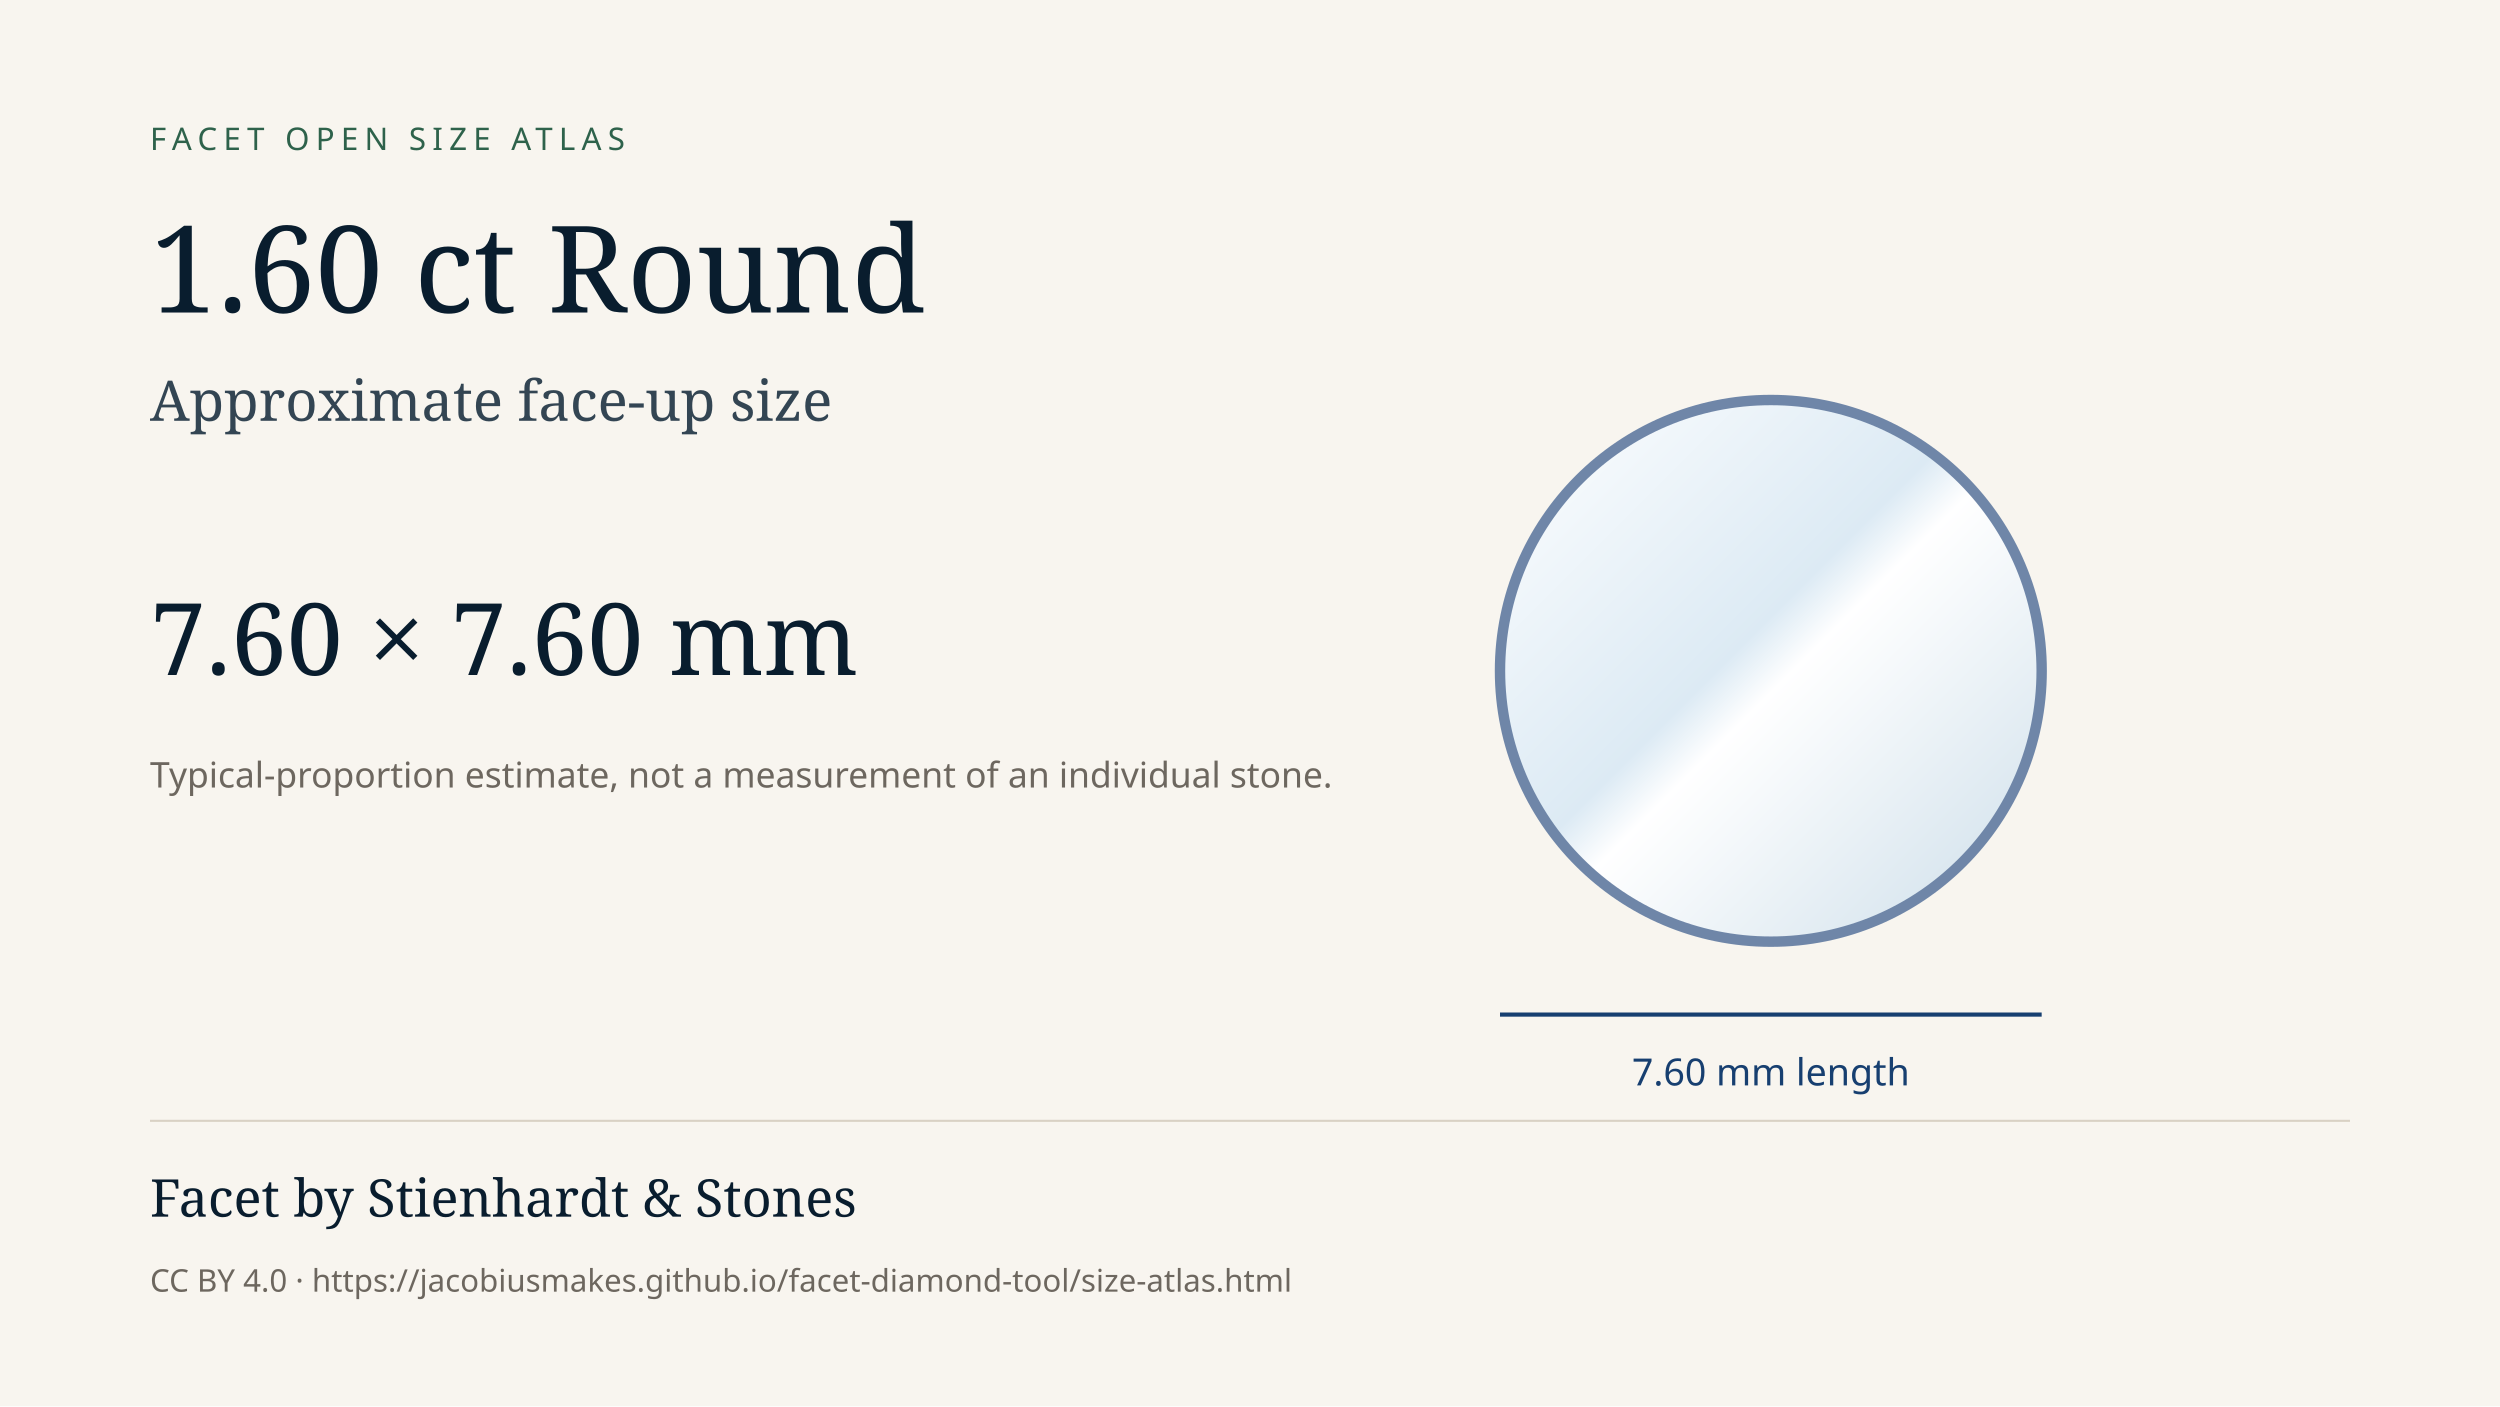
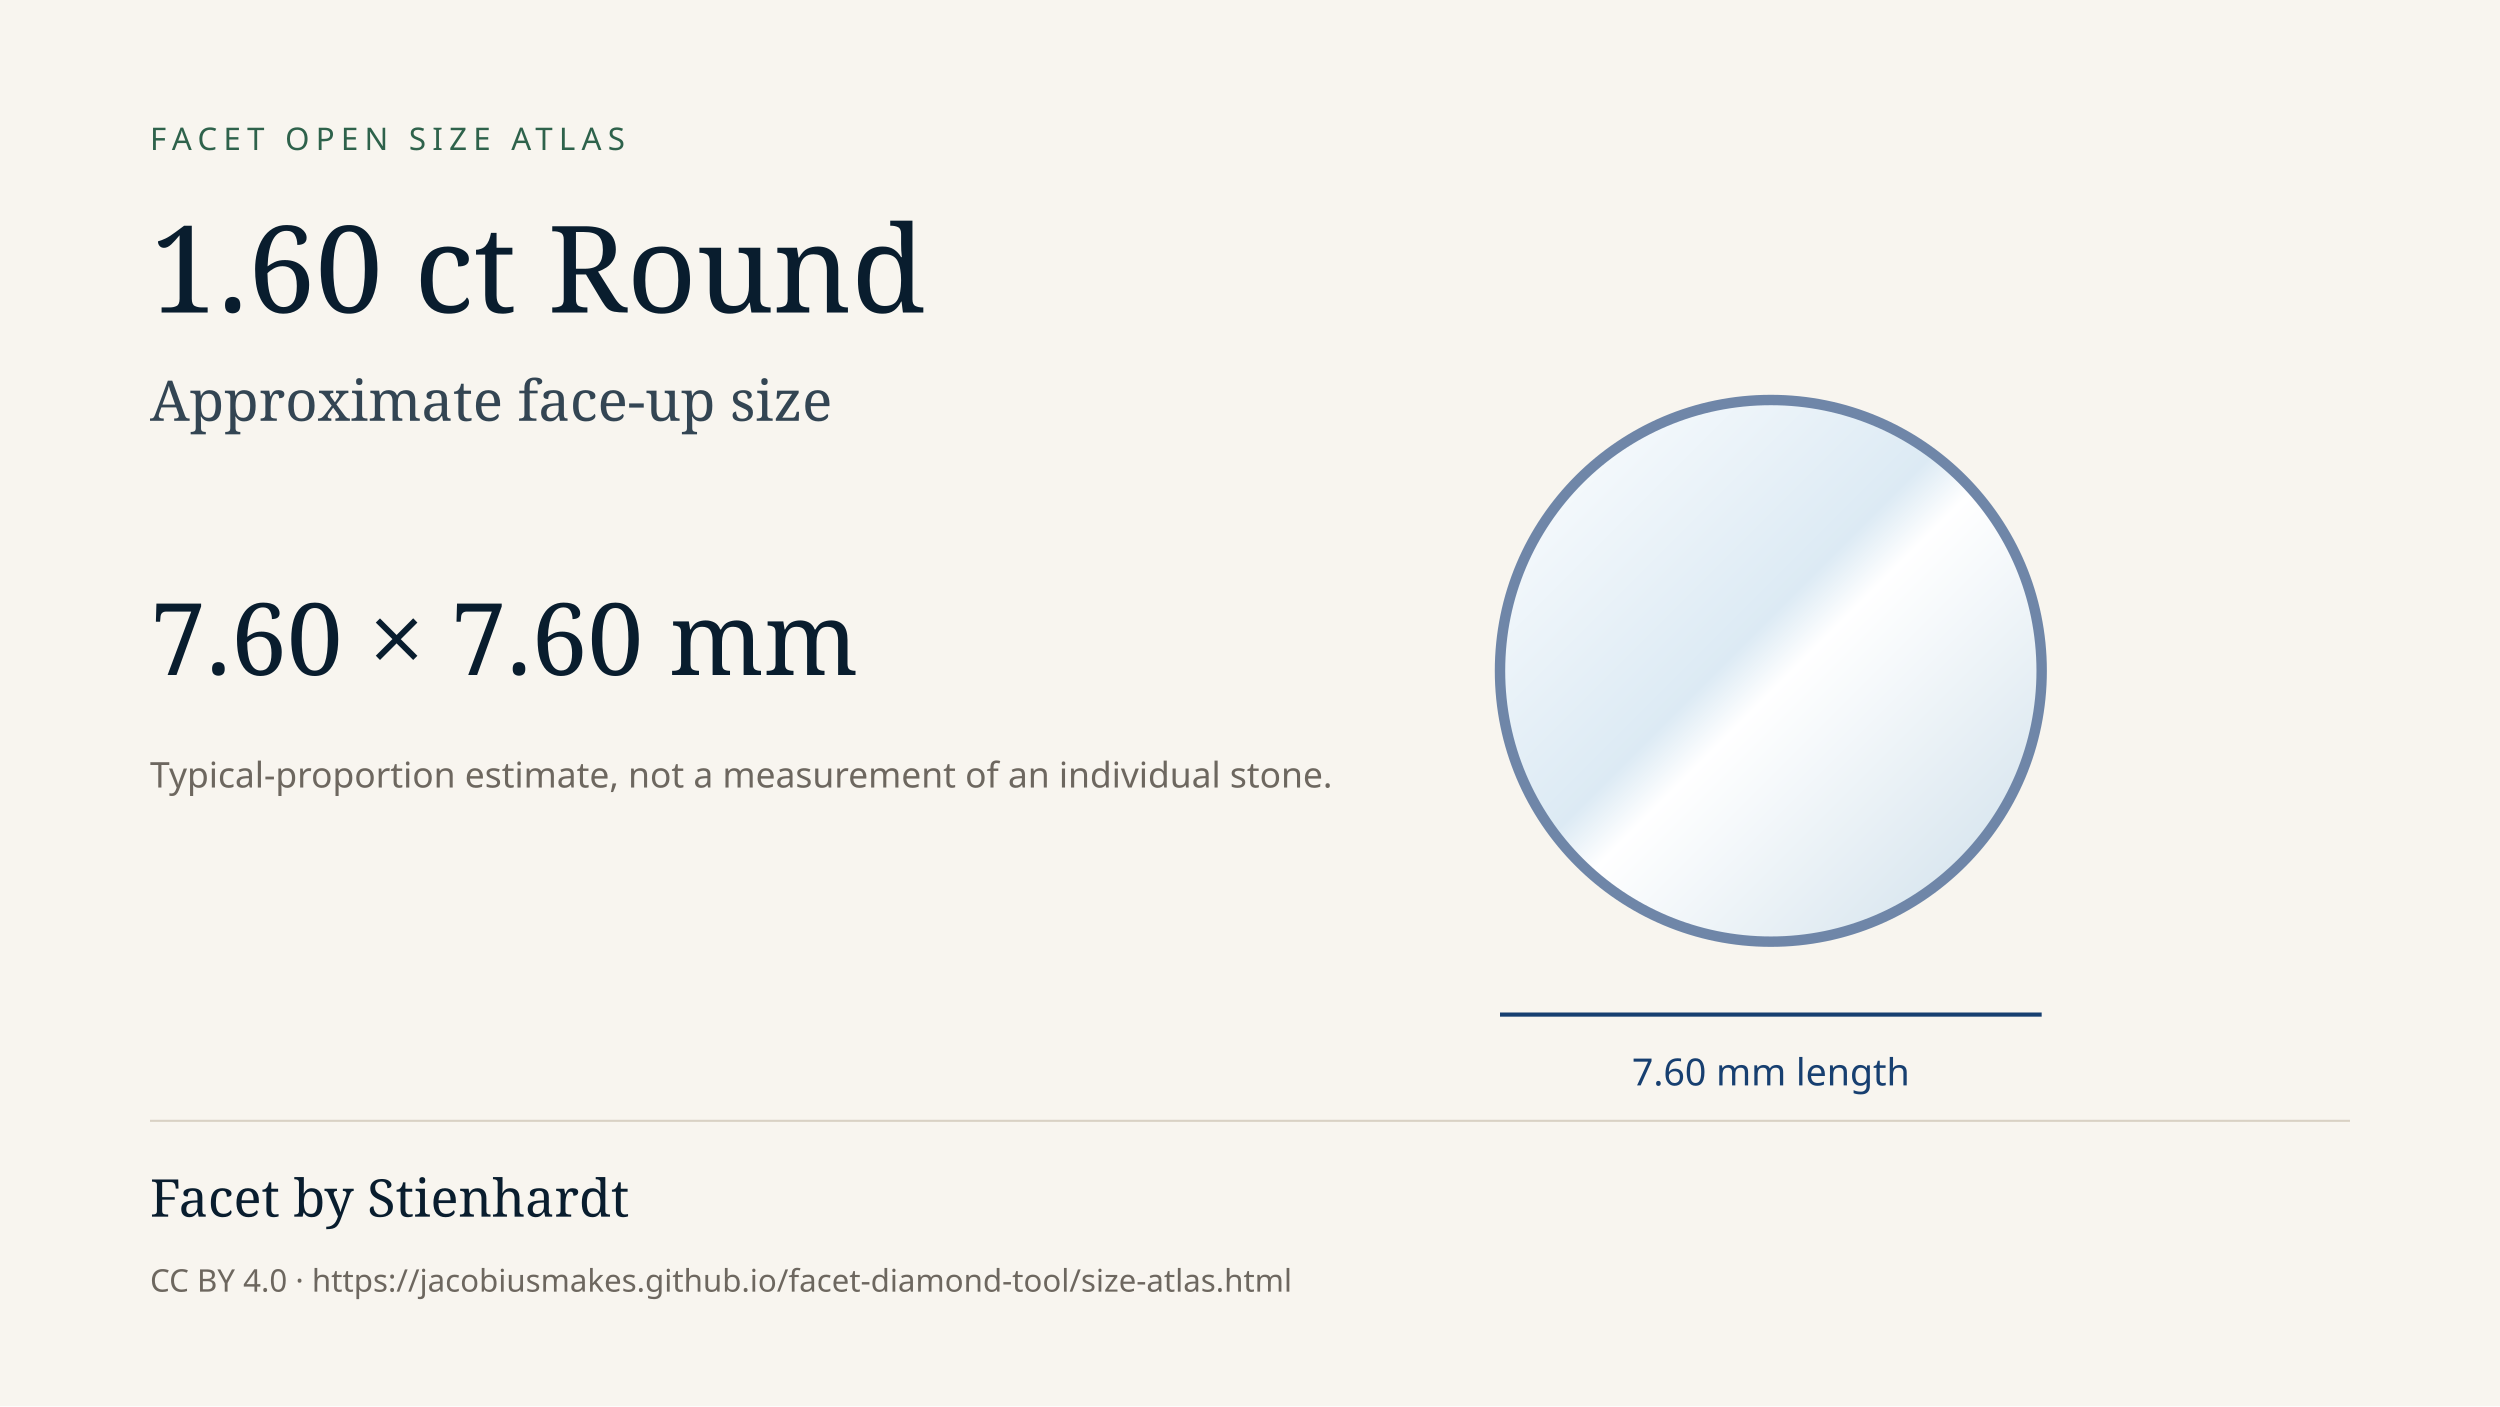
<svg xmlns="http://www.w3.org/2000/svg" width="1200" height="675" viewBox="0 0 1200 675" role="img" aria-labelledby="title description">
  <defs>
    <linearGradient id="paper" x1="0" y1="0" x2="1" y2="1">
      <stop stop-color="#fffdfa" />
      <stop offset="1" stop-color="#edf3f7" />
    </linearGradient>
    <linearGradient id="stone" x1="0" y1="0" x2="1" y2="1">
      <stop stop-color="#ffffff" />
      <stop offset="0.45" stop-color="#dceaf4" />
      <stop offset="0.52" stop-color="#ffffff" />
      <stop offset="1" stop-color="#cbdde9" />
    </linearGradient>
  </defs>
  <rect width="1200" height="675" fill="#f8f5ef" />
  <text x="72" y="72" fill="#2e624b" font-family="Verdana, sans-serif" font-size="15" letter-spacing="3">FACET OPEN SIZE ATLAS</text>
  <text x="72" y="150" fill="#091d2e" font-family="Georgia, serif" font-size="58">1.60 ct Round</text>
  <text x="72" y="202" fill="#334553" font-family="Georgia, serif" font-size="27">Approximate face-up size</text>
  <g fill="url(#stone)" stroke="#6f86a8" stroke-width="5">
    <ellipse cx="850" cy="322" rx="130.0" ry="130.0" />
  </g>
  <line x1="720.0" y1="487.0" x2="980.0" y2="487.0" stroke="#173f70" stroke-width="2" />
  <text x="850" y="521.0" fill="#173f70" text-anchor="middle" font-family="Verdana, sans-serif" font-size="18">7.60 mm length</text>
  <text x="72" y="324" fill="#091d2e" font-family="Georgia, serif" font-size="48">7.60 × 7.60 mm</text>
  <text x="72" y="378" fill="#6d675f" font-family="Verdana, sans-serif" font-size="17">Typical-proportion estimate, not a measurement of an individual stone.</text>
  <line x1="72" y1="538" x2="1128" y2="538" stroke="#d9d1c4" />
-   <text x="72" y="584" fill="#091d2e" font-family="Georgia, serif" font-size="25">Facet by Stienhardt &amp; Stones</text>
+   <text x="72" y="584" fill="#091d2e" font-family="Georgia, serif" font-size="25">Facet by Stienhardt</text>
  <text x="72" y="620" fill="#6d675f" font-family="Verdana, sans-serif" font-size="15">CC BY 4.0 · https://jacobiusmakes.github.io/facet-diamond-tool/size-atlas.html</text>
</svg>
